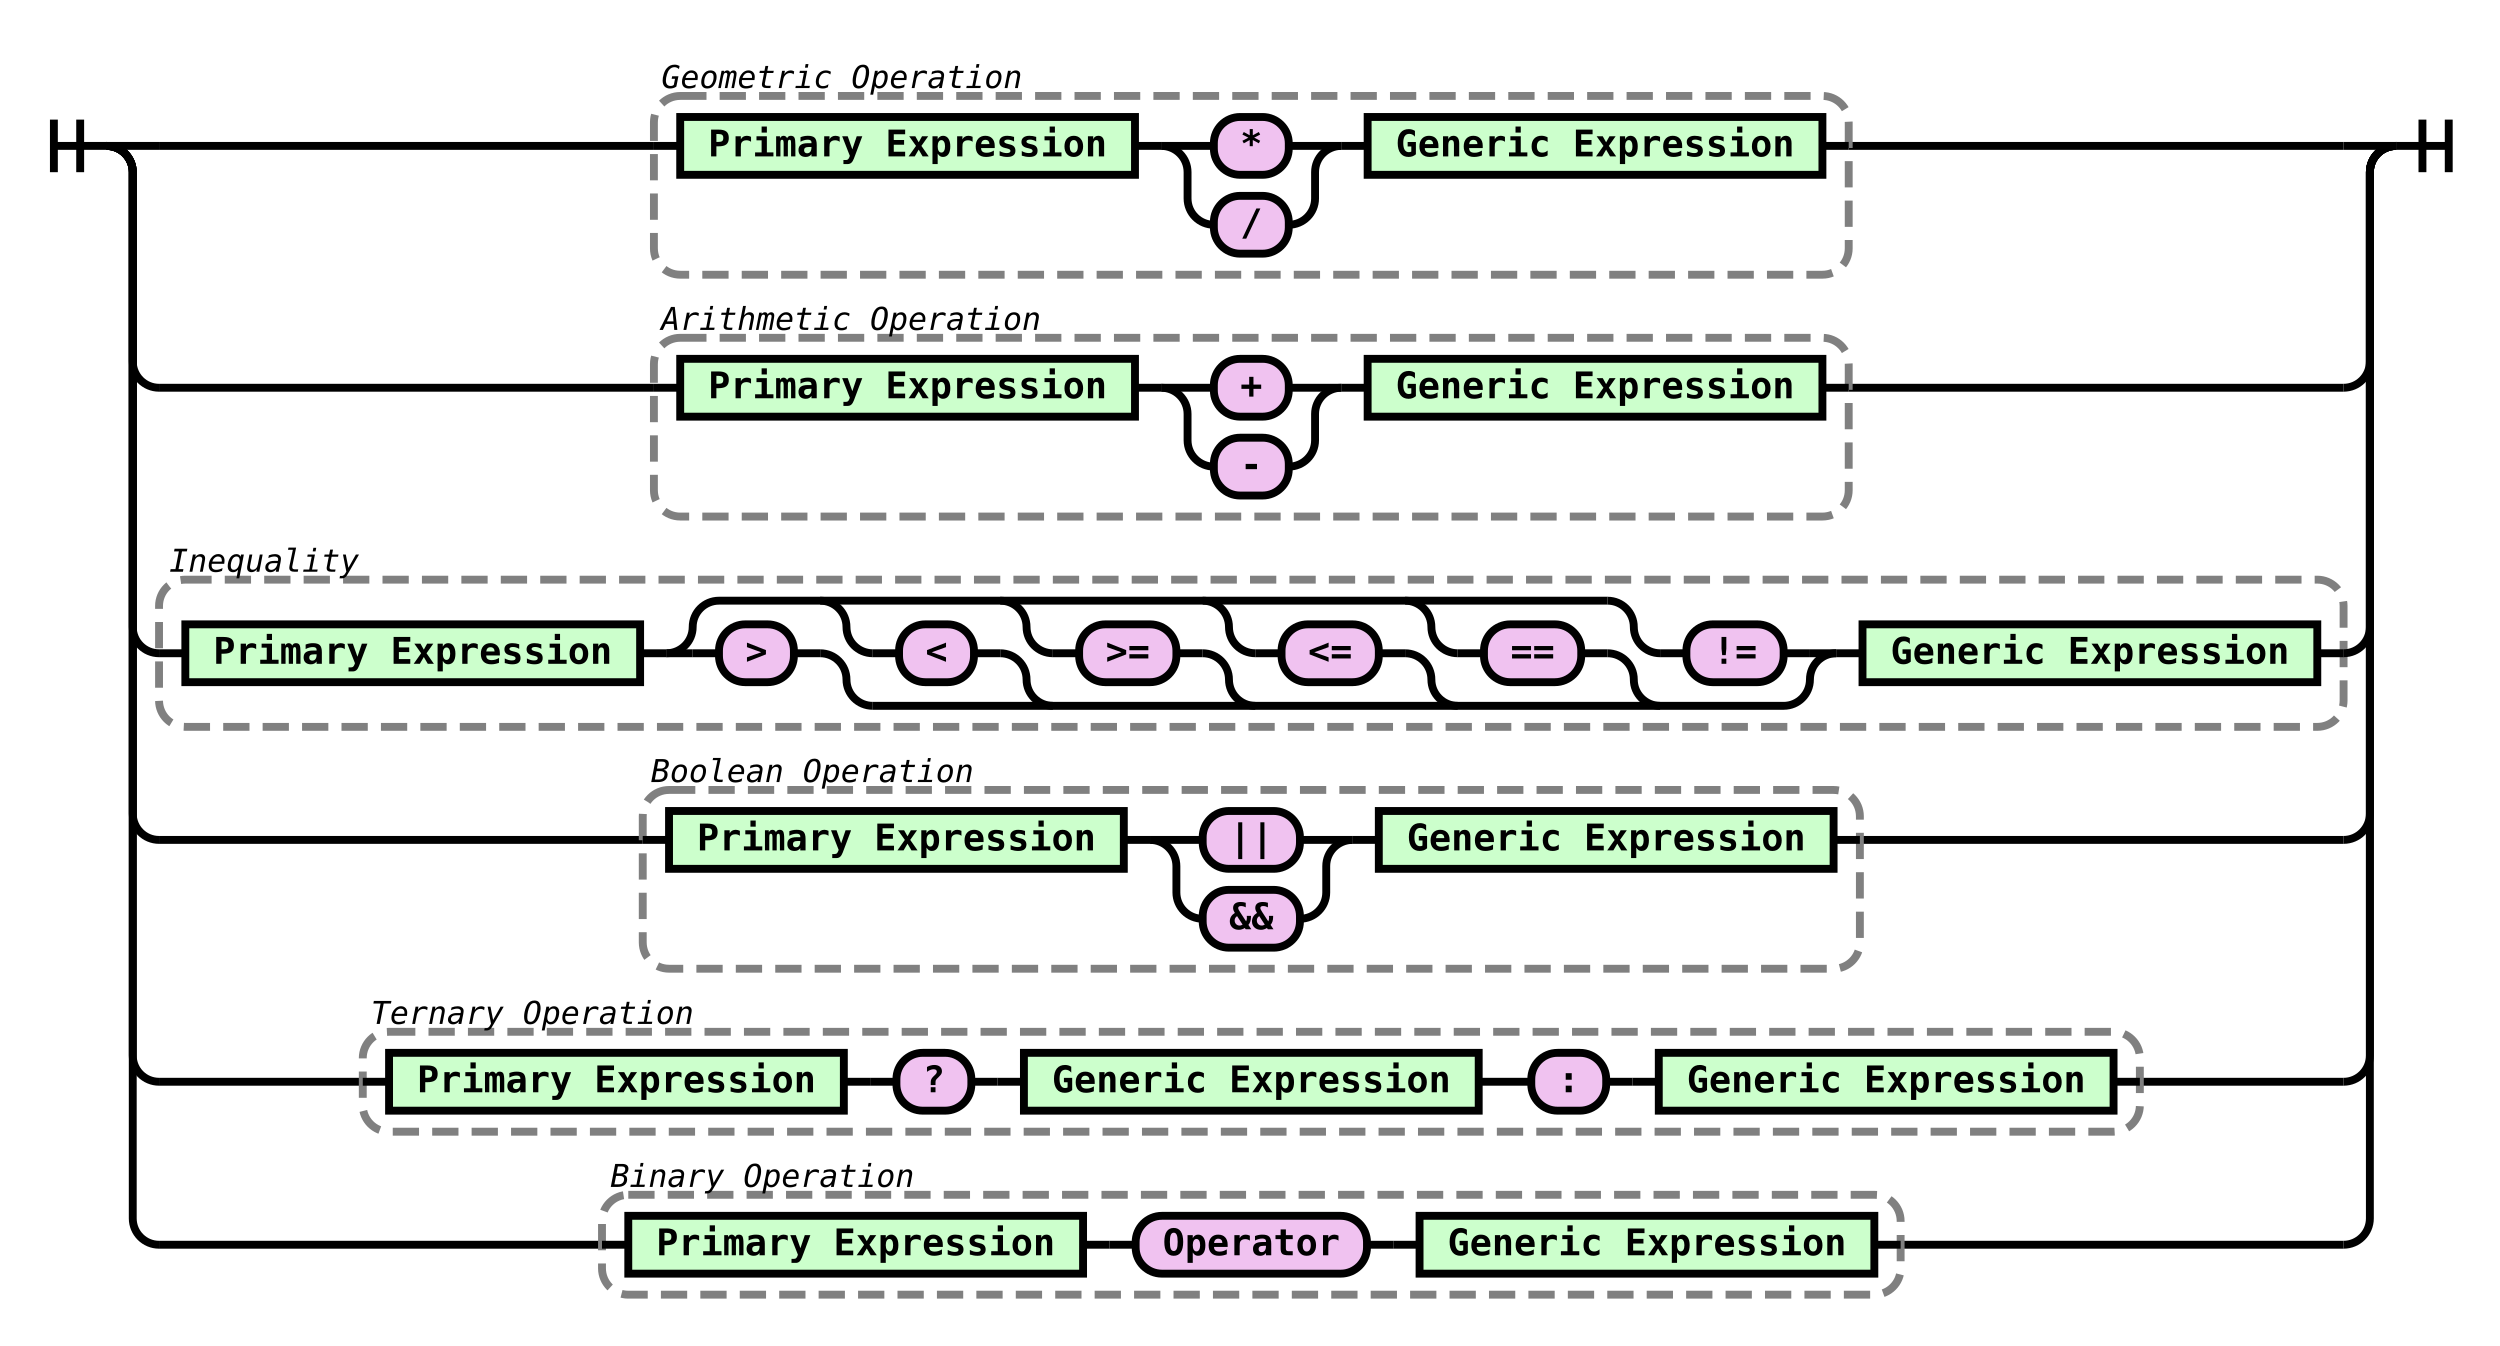
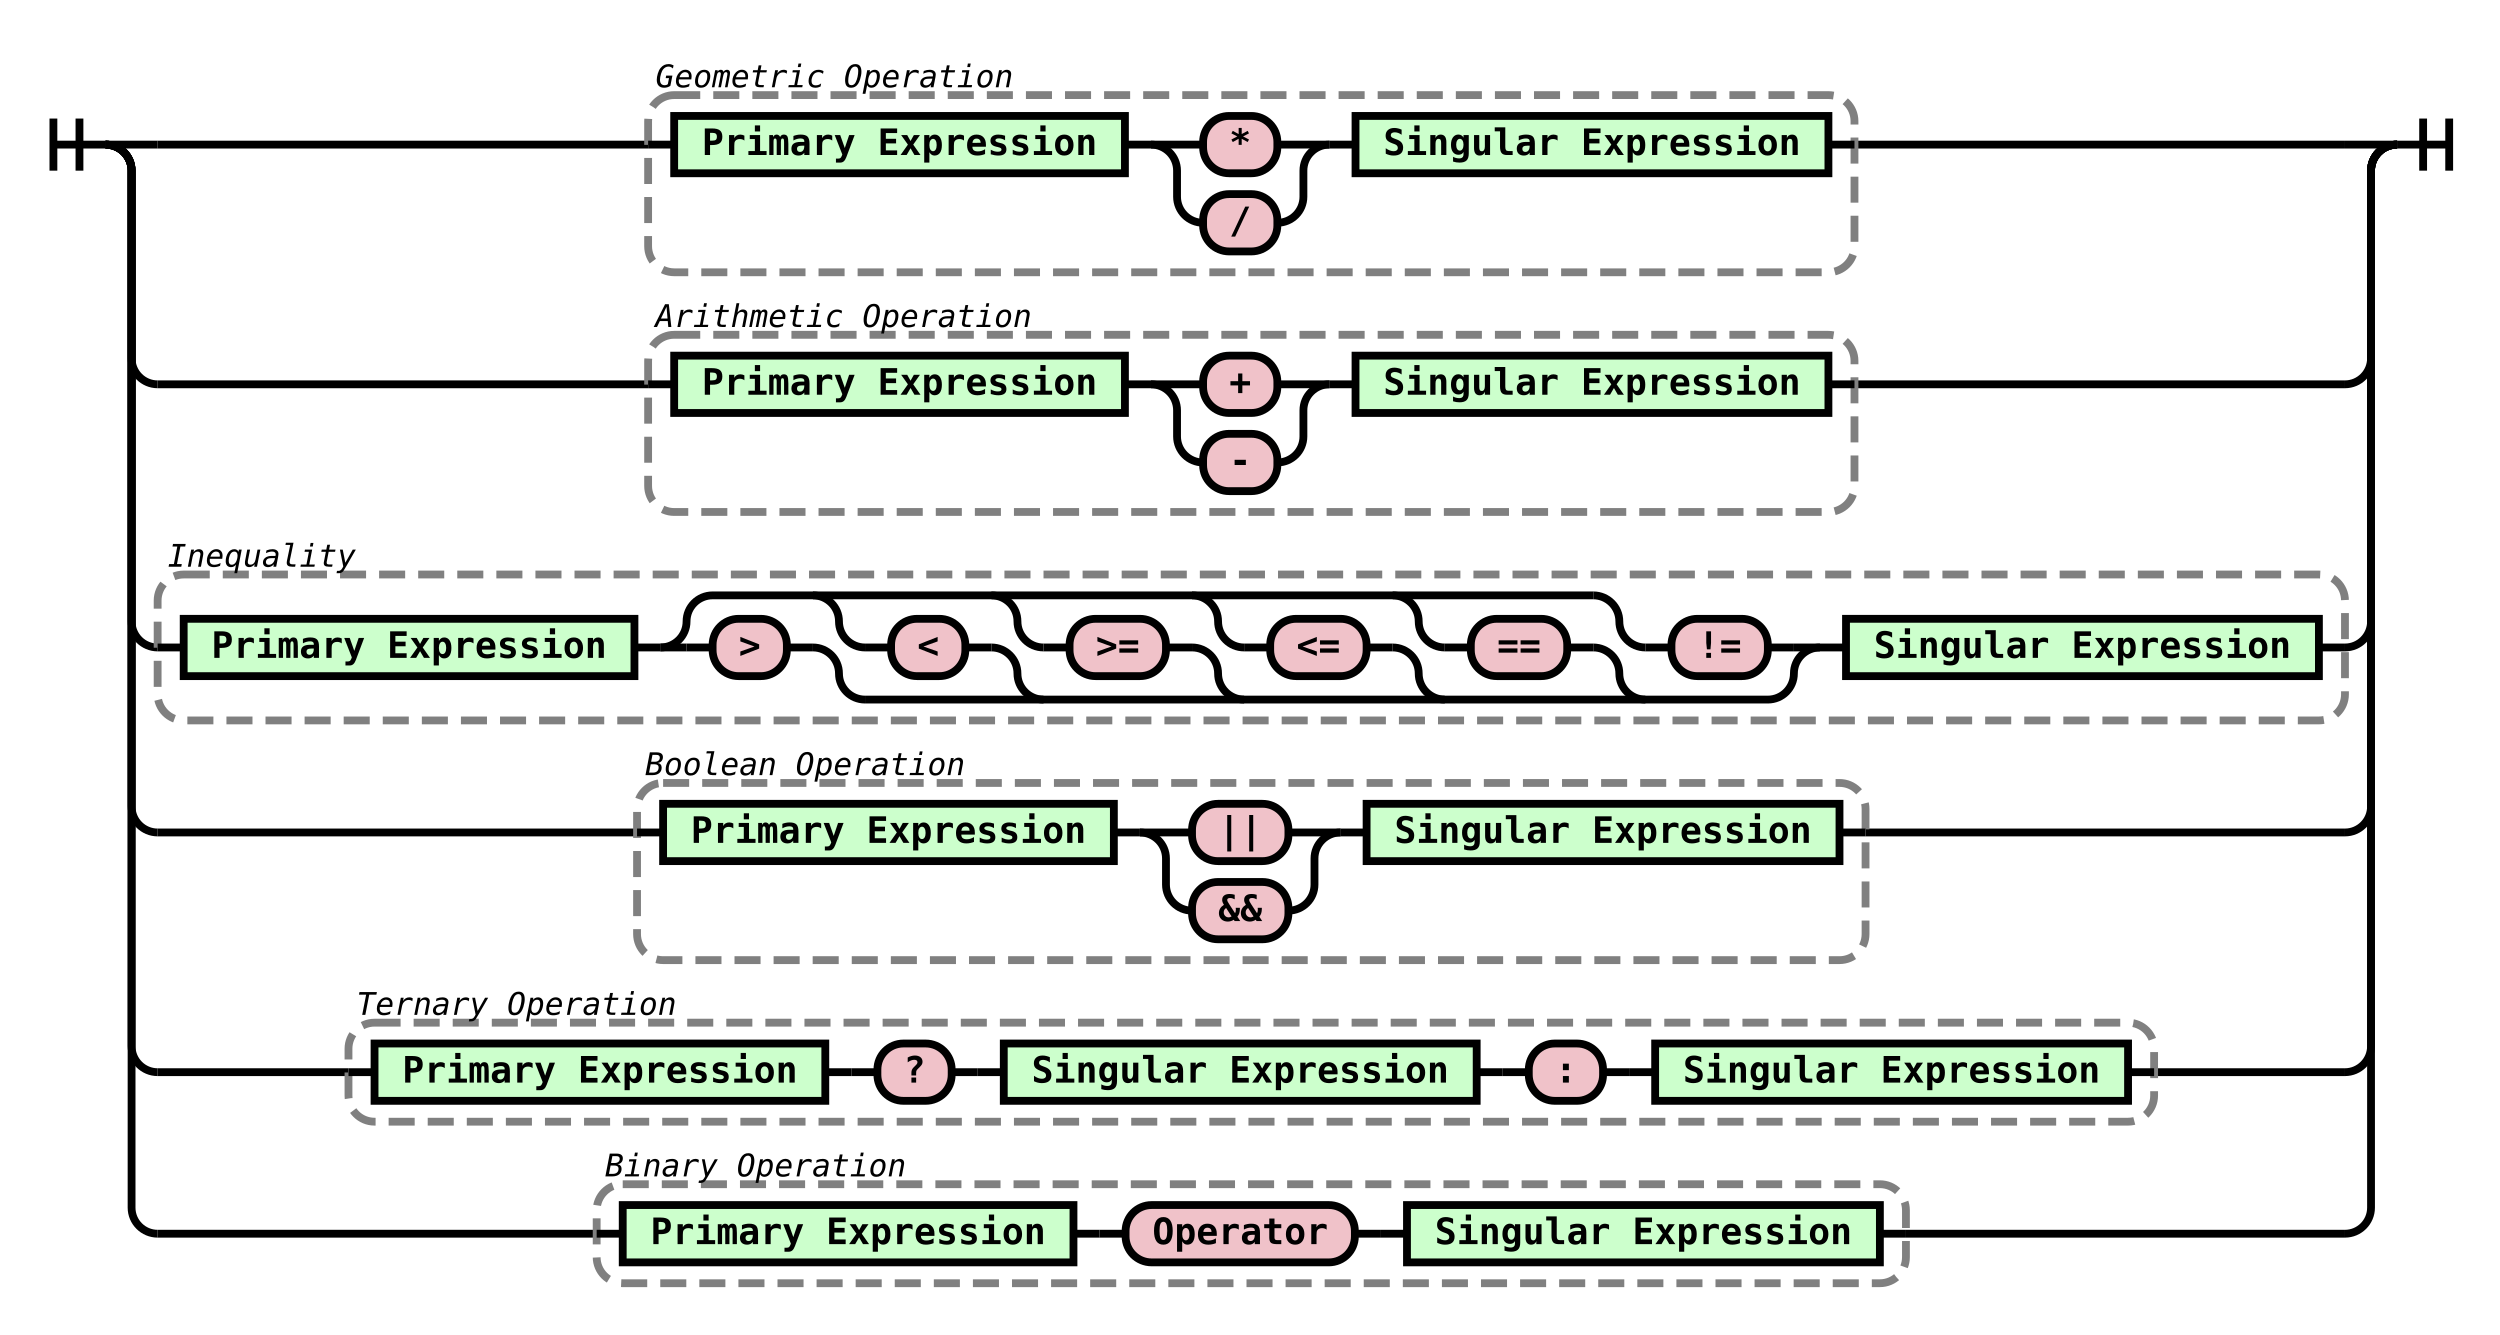
- <svg xmlns="http://www.w3.org/2000/svg" class="railroad-diagram" height="512" viewBox="0 0 951.0 512" width="951.0">
+ <svg xmlns="http://www.w3.org/2000/svg" class="railroad-diagram" height="512" viewBox="0 0 959.5 512" width="959.5">
  <g transform="translate(.5 .5)">
    <g>
      <path d="M20 45v20m10 -20v20m-10 -10h20" />
    </g>
    <g>
      <path d="M40 55h0.0" />
-       <path d="M911.0 55h0.0" />
+       <path d="M919.5 55h0.0" />
      <path d="M40.0 55h20" />
      <g>
        <path d="M60.0 55h188.25" />
-         <path d="M702.75 55h188.25" />
-         <rect class="group-box" height="68" rx="10" ry="10" width="454.5" x="248.25" y="36" />
+         <path d="M711.25 55h188.25" />
+         <rect class="group-box" height="68" rx="10" ry="10" width="463" x="248.25" y="36" />
        <g>
          <path d="M248.25 55h10.0" />
-           <path d="M692.75 55h10.0" />
+           <path d="M701.25 55h10.0" />
          <g class="non-terminal ">
            <path d="M258.25 55h0.0" />
            <path d="M431.25 55h0.0" />
            <rect height="22" width="173" x="258.25" y="44" />
            <text x="344.75" y="59">Primary Expression</text>
          </g>
          <path d="M431.25 55h10" />
          <g>
            <path d="M441.25 55h0.0" />
            <path d="M509.75 55h0.0" />
            <path d="M441.25 55h20" />
            <g class="terminal operator">
              <path d="M461.25 55h0.0" />
              <path d="M489.75 55h0.0" />
              <rect height="22" rx="10" ry="10" width="28.5" x="461.25" y="44" />
              <text x="475.5" y="59">*</text>
            </g>
            <path d="M489.75 55h20" />
            <path d="M441.25 55a10 10 0 0 1 10 10v10a10 10 0 0 0 10 10" />
            <g class="terminal operator">
              <path d="M461.25 85h0.0" />
              <path d="M489.75 85h0.0" />
              <rect height="22" rx="10" ry="10" width="28.5" x="461.25" y="74" />
              <text x="475.5" y="89">/</text>
            </g>
            <path d="M489.75 85a10 10 0 0 0 10 -10v-10a10 10 0 0 1 10 -10" />
          </g>
          <path d="M509.75 55h10" />
          <g class="non-terminal ">
            <path d="M519.75 55h0.0" />
-             <path d="M692.75 55h0.0" />
-             <rect height="22" width="173" x="519.75" y="44" />
-             <text x="606.25" y="59">Generic Expression</text>
+             <path d="M701.25 55h0.0" />
+             <rect height="22" width="181.5" x="519.75" y="44" />
+             <text x="610.5" y="59">Singular Expression</text>
          </g>
        </g>
        <g class="non-terminal ">
          <path d="M248.25 28h0.0" />
          <path d="M391.25 28h0.0" />
          <text class="comment" x="319.75" y="33">Geometric Operation</text>
        </g>
      </g>
-       <path d="M891.0 55h20" />
+       <path d="M899.5 55h20" />
      <path d="M40.0 55a10 10 0 0 1 10 10v72a10 10 0 0 0 10 10" />
      <g>
        <path d="M60.0 147h188.25" />
-         <path d="M702.75 147h188.25" />
-         <rect class="group-box" height="68" rx="10" ry="10" width="454.5" x="248.25" y="128" />
+         <path d="M711.25 147h188.25" />
+         <rect class="group-box" height="68" rx="10" ry="10" width="463" x="248.25" y="128" />
        <g>
          <path d="M248.25 147h10.0" />
-           <path d="M692.75 147h10.0" />
+           <path d="M701.25 147h10.0" />
          <g class="non-terminal ">
            <path d="M258.25 147h0.0" />
            <path d="M431.25 147h0.0" />
            <rect height="22" width="173" x="258.25" y="136" />
            <text x="344.75" y="151">Primary Expression</text>
          </g>
          <path d="M431.25 147h10" />
          <g>
            <path d="M441.25 147h0.0" />
            <path d="M509.75 147h0.0" />
            <path d="M441.25 147h20" />
            <g class="terminal operator">
              <path d="M461.25 147h0.0" />
              <path d="M489.75 147h0.0" />
              <rect height="22" rx="10" ry="10" width="28.5" x="461.25" y="136" />
              <text x="475.5" y="151">+</text>
            </g>
            <path d="M489.75 147h20" />
            <path d="M441.25 147a10 10 0 0 1 10 10v10a10 10 0 0 0 10 10" />
            <g class="terminal operator">
              <path d="M461.25 177h0.0" />
              <path d="M489.75 177h0.0" />
              <rect height="22" rx="10" ry="10" width="28.5" x="461.25" y="166" />
              <text x="475.5" y="181">-</text>
            </g>
            <path d="M489.75 177a10 10 0 0 0 10 -10v-10a10 10 0 0 1 10 -10" />
          </g>
          <path d="M509.75 147h10" />
          <g class="non-terminal ">
            <path d="M519.75 147h0.0" />
-             <path d="M692.75 147h0.0" />
-             <rect height="22" width="173" x="519.75" y="136" />
-             <text x="606.25" y="151">Generic Expression</text>
+             <path d="M701.25 147h0.0" />
+             <rect height="22" width="181.5" x="519.75" y="136" />
+             <text x="610.5" y="151">Singular Expression</text>
          </g>
        </g>
        <g class="non-terminal ">
          <path d="M248.25 120h0.0" />
          <path d="M398.25 120h0.0" />
          <text class="comment" x="323.25" y="125">Arithmetic Operation</text>
        </g>
      </g>
-       <path d="M891.0 147a10 10 0 0 0 10 -10v-72a10 10 0 0 1 10 -10" />
+       <path d="M899.5 147a10 10 0 0 0 10 -10v-72a10 10 0 0 1 10 -10" />
      <path d="M40.0 55a10 10 0 0 1 10 10v173a10 10 0 0 0 10 10" />
      <g>
        <path d="M60.0 248h0.0" />
-         <path d="M891.0 248h0.0" />
-         <rect class="group-box" height="56" rx="10" ry="10" width="831" x="60" y="220" />
+         <path d="M899.5 248h0.0" />
+         <rect class="group-box" height="56" rx="10" ry="10" width="839.5" x="60" y="220" />
        <g>
          <path d="M60.0 248h10.0" />
-           <path d="M881.0 248h10.0" />
+           <path d="M889.5 248h10.0" />
          <g class="non-terminal ">
            <path d="M70.0 248h0.0" />
            <path d="M243.0 248h0.0" />
            <rect height="22" width="173" x="70" y="237" />
            <text x="156.5" y="252">Primary Expression</text>
          </g>
          <path d="M243.0 248h10" />
          <g>
            <path d="M253.0 248h0.0" />
            <path d="M698.0 248h0.0" />
            <path d="M253.0 248a10 10 0 0 0 10 -10v0a10 10 0 0 1 10 -10h338.0" />
            <path d="M331.5 268h346.5a10 10 0 0 0 10 -10v0a10 10 0 0 1 10 -10" />
            <path d="M253.0 248h10" />
            <g class="terminal operator">
              <path d="M263.0 248h10.0" />
              <path d="M301.5 248h10.0" />
              <rect height="22" rx="10" ry="10" width="28.5" x="273" y="237" />
              <text x="287.25" y="252">&gt;</text>
            </g>
            <path d="M311.5 248a10 10 0 0 1 10 10v0a10 10 0 0 0 10 10" />
            <path d="M311.5 228a10 10 0 0 1 10 10v0a10 10 0 0 0 10 10" />
            <g class="terminal operator">
              <path d="M331.5 248h10.0" />
              <path d="M370.0 248h10.0" />
              <rect height="22" rx="10" ry="10" width="28.5" x="341.5" y="237" />
              <text x="355.75" y="252">&lt;</text>
            </g>
            <path d="M380.0 248a10 10 0 0 1 10 10v0a10 10 0 0 0 10 10" />
            <path d="M380.0 228a10 10 0 0 1 10 10v0a10 10 0 0 0 10 10" />
            <g class="terminal operator">
              <path d="M400.0 248h10.0" />
              <path d="M447.0 248h10.0" />
              <rect height="22" rx="10" ry="10" width="37" x="410" y="237" />
              <text x="428.5" y="252">&gt;=</text>
            </g>
            <path d="M457.0 248a10 10 0 0 1 10 10v0a10 10 0 0 0 10 10" />
            <path d="M457.0 228a10 10 0 0 1 10 10v0a10 10 0 0 0 10 10" />
            <g class="terminal operator">
              <path d="M477.0 248h10.0" />
              <path d="M524.0 248h10.0" />
              <rect height="22" rx="10" ry="10" width="37" x="487" y="237" />
              <text x="505.5" y="252">&lt;=</text>
            </g>
            <path d="M534.0 248a10 10 0 0 1 10 10v0a10 10 0 0 0 10 10" />
            <path d="M534.0 228a10 10 0 0 1 10 10v0a10 10 0 0 0 10 10" />
            <g class="terminal operator">
              <path d="M554.0 248h10.0" />
              <path d="M601.0 248h10.0" />
              <rect height="22" rx="10" ry="10" width="37" x="564" y="237" />
              <text x="582.5" y="252">==</text>
            </g>
            <path d="M611.0 248a10 10 0 0 1 10 10v0a10 10 0 0 0 10 10" />
            <path d="M611.0 228a10 10 0 0 1 10 10v0a10 10 0 0 0 10 10" />
            <g class="terminal operator">
              <path d="M631.0 248h10.0" />
              <path d="M678.0 248h10.0" />
              <rect height="22" rx="10" ry="10" width="37" x="641" y="237" />
              <text x="659.5" y="252">!=</text>
            </g>
            <path d="M688.0 248h10" />
          </g>
          <path d="M698.0 248h10" />
          <g class="non-terminal ">
            <path d="M708.0 248h0.0" />
-             <path d="M881.0 248h0.0" />
-             <rect height="22" width="173" x="708" y="237" />
-             <text x="794.5" y="252">Generic Expression</text>
+             <path d="M889.5 248h0.0" />
+             <rect height="22" width="181.5" x="708" y="237" />
+             <text x="798.75" y="252">Singular Expression</text>
          </g>
        </g>
        <g class="non-terminal ">
          <path d="M60.0 212h0.0" />
          <path d="M140.0 212h0.0" />
          <text class="comment" x="100" y="217">Inequality</text>
        </g>
      </g>
-       <path d="M891.0 248a10 10 0 0 0 10 -10v-173a10 10 0 0 1 10 -10" />
+       <path d="M899.5 248a10 10 0 0 0 10 -10v-173a10 10 0 0 1 10 -10" />
      <path d="M40.0 55a10 10 0 0 1 10 10v244a10 10 0 0 0 10 10" />
      <g>
        <path d="M60.0 319h184.0" />
-         <path d="M707.0 319h184.0" />
-         <rect class="group-box" height="68" rx="10" ry="10" width="463" x="244" y="300" />
+         <path d="M715.5 319h184.0" />
+         <rect class="group-box" height="68" rx="10" ry="10" width="471.5" x="244" y="300" />
        <g>
          <path d="M244.0 319h10.0" />
-           <path d="M697.0 319h10.0" />
+           <path d="M705.5 319h10.0" />
          <g class="non-terminal ">
            <path d="M254.0 319h0.0" />
            <path d="M427.0 319h0.0" />
            <rect height="22" width="173" x="254" y="308" />
            <text x="340.5" y="323">Primary Expression</text>
          </g>
          <path d="M427.0 319h10" />
          <g>
            <path d="M437.0 319h0.0" />
            <path d="M514.0 319h0.0" />
            <path d="M437.0 319h20" />
            <g class="terminal operator">
              <path d="M457.0 319h0.0" />
              <path d="M494.0 319h0.0" />
              <rect height="22" rx="10" ry="10" width="37" x="457" y="308" />
              <text x="475.5" y="323">||</text>
            </g>
            <path d="M494.0 319h20" />
            <path d="M437.0 319a10 10 0 0 1 10 10v10a10 10 0 0 0 10 10" />
            <g class="terminal operator">
              <path d="M457.0 349h0.0" />
              <path d="M494.0 349h0.0" />
              <rect height="22" rx="10" ry="10" width="37" x="457" y="338" />
              <text x="475.5" y="353">&amp;&amp;</text>
            </g>
            <path d="M494.0 349a10 10 0 0 0 10 -10v-10a10 10 0 0 1 10 -10" />
          </g>
          <path d="M514.0 319h10" />
          <g class="non-terminal ">
            <path d="M524.0 319h0.0" />
-             <path d="M697.0 319h0.0" />
-             <rect height="22" width="173" x="524" y="308" />
-             <text x="610.5" y="323">Generic Expression</text>
+             <path d="M705.5 319h0.0" />
+             <rect height="22" width="181.5" x="524" y="308" />
+             <text x="614.75" y="323">Singular Expression</text>
          </g>
        </g>
        <g class="non-terminal ">
          <path d="M244.0 292h0.0" />
          <path d="M373.0 292h0.0" />
          <text class="comment" x="308.5" y="297">Boolean Operation</text>
        </g>
      </g>
-       <path d="M891.0 319a10 10 0 0 0 10 -10v-244a10 10 0 0 1 10 -10" />
+       <path d="M899.5 319a10 10 0 0 0 10 -10v-244a10 10 0 0 1 10 -10" />
      <path d="M40.0 55a10 10 0 0 1 10 10v336a10 10 0 0 0 10 10" />
      <g>
-         <path d="M60.0 411h77.5" />
-         <path d="M813.5 411h77.5" />
-         <rect class="group-box" height="38" rx="10" ry="10" width="676" x="137.5" y="392" />
-         <g>
-           <path d="M137.5 411h10.0" />
-           <path d="M803.5 411h10.0" />
-           <g class="non-terminal ">
-             <path d="M147.5 411h0.0" />
-             <path d="M320.5 411h0.0" />
-             <rect height="22" width="173" x="147.5" y="400" />
-             <text x="234" y="415">Primary Expression</text>
-           </g>
-           <path d="M320.5 411h10" />
-           <path d="M330.5 411h10" />
+         <path d="M60.0 411h73.25" />
+         <path d="M826.25 411h73.25" />
+         <rect class="group-box" height="38" rx="10" ry="10" width="693" x="133.25" y="392" />
+         <g>
+           <path d="M133.25 411h10.0" />
+           <path d="M816.25 411h10.0" />
+           <g class="non-terminal ">
+             <path d="M143.25 411h0.0" />
+             <path d="M316.25 411h0.0" />
+             <rect height="22" width="173" x="143.25" y="400" />
+             <text x="229.75" y="415">Primary Expression</text>
+           </g>
+           <path d="M316.25 411h10" />
+           <path d="M326.25 411h10" />
          <g class="terminal operator">
-             <path d="M340.5 411h0.0" />
-             <path d="M369.0 411h0.0" />
-             <rect height="22" rx="10" ry="10" width="28.5" x="340.5" y="400" />
-             <text x="354.75" y="415">?</text>
-           </g>
-           <path d="M369.0 411h10" />
-           <path d="M379.0 411h10" />
-           <g class="non-terminal ">
-             <path d="M389.0 411h0.0" />
-             <path d="M562.0 411h0.0" />
-             <rect height="22" width="173" x="389" y="400" />
-             <text x="475.5" y="415">Generic Expression</text>
-           </g>
-           <path d="M562.0 411h10" />
-           <path d="M572.0 411h10" />
+             <path d="M336.25 411h0.0" />
+             <path d="M364.75 411h0.0" />
+             <rect height="22" rx="10" ry="10" width="28.5" x="336.25" y="400" />
+             <text x="350.5" y="415">?</text>
+           </g>
+           <path d="M364.75 411h10" />
+           <path d="M374.75 411h10" />
+           <g class="non-terminal ">
+             <path d="M384.75 411h0.0" />
+             <path d="M566.25 411h0.0" />
+             <rect height="22" width="181.5" x="384.75" y="400" />
+             <text x="475.5" y="415">Singular Expression</text>
+           </g>
+           <path d="M566.25 411h10" />
+           <path d="M576.25 411h10" />
          <g class="terminal operator">
-             <path d="M582.0 411h0.0" />
-             <path d="M610.5 411h0.0" />
-             <rect height="22" rx="10" ry="10" width="28.5" x="582" y="400" />
-             <text x="596.25" y="415">:</text>
-           </g>
-           <path d="M610.5 411h10" />
-           <path d="M620.5 411h10" />
-           <g class="non-terminal ">
-             <path d="M630.5 411h0.0" />
-             <path d="M803.5 411h0.0" />
-             <rect height="22" width="173" x="630.5" y="400" />
-             <text x="717" y="415">Generic Expression</text>
-           </g>
-         </g>
-         <g class="non-terminal ">
-           <path d="M137.5 384h0.0" />
-           <path d="M266.5 384h0.0" />
-           <text class="comment" x="202" y="389">Ternary Operation</text>
-         </g>
-       </g>
-       <path d="M891.0 411a10 10 0 0 0 10 -10v-336a10 10 0 0 1 10 -10" />
+             <path d="M586.25 411h0.0" />
+             <path d="M614.75 411h0.0" />
+             <rect height="22" rx="10" ry="10" width="28.5" x="586.25" y="400" />
+             <text x="600.5" y="415">:</text>
+           </g>
+           <path d="M614.75 411h10" />
+           <path d="M624.75 411h10" />
+           <g class="non-terminal ">
+             <path d="M634.75 411h0.0" />
+             <path d="M816.25 411h0.0" />
+             <rect height="22" width="181.5" x="634.75" y="400" />
+             <text x="725.5" y="415">Singular Expression</text>
+           </g>
+         </g>
+         <g class="non-terminal ">
+           <path d="M133.25 384h0.0" />
+           <path d="M262.25 384h0.0" />
+           <text class="comment" x="197.75" y="389">Ternary Operation</text>
+         </g>
+       </g>
+       <path d="M899.5 411a10 10 0 0 0 10 -10v-336a10 10 0 0 1 10 -10" />
      <path d="M40.0 55a10 10 0 0 1 10 10v398a10 10 0 0 0 10 10" />
      <g>
        <path d="M60.0 473h168.5" />
-         <path d="M722.5 473h168.5" />
-         <rect class="group-box" height="38" rx="10" ry="10" width="494" x="228.5" y="454" />
+         <path d="M731.0 473h168.5" />
+         <rect class="group-box" height="38" rx="10" ry="10" width="502.5" x="228.5" y="454" />
        <g>
          <path d="M228.5 473h10.0" />
-           <path d="M712.5 473h10.0" />
+           <path d="M721.0 473h10.0" />
          <g class="non-terminal ">
            <path d="M238.5 473h0.0" />
            <path d="M411.5 473h0.0" />
            <rect height="22" width="173" x="238.5" y="462" />
            <text x="325" y="477">Primary Expression</text>
          </g>
          <path d="M411.5 473h10" />
          <path d="M421.5 473h10" />
          <g class="terminal operator">
            <path d="M431.5 473h0.0" />
            <path d="M519.5 473h0.0" />
            <rect height="22" rx="10" ry="10" width="88" x="431.5" y="462" />
            <text x="475.5" y="477">Operator</text>
          </g>
          <path d="M519.5 473h10" />
          <path d="M529.5 473h10" />
          <g class="non-terminal ">
            <path d="M539.5 473h0.0" />
-             <path d="M712.5 473h0.0" />
-             <rect height="22" width="173" x="539.5" y="462" />
-             <text x="626" y="477">Generic Expression</text>
+             <path d="M721.0 473h0.0" />
+             <rect height="22" width="181.5" x="539.5" y="462" />
+             <text x="630.25" y="477">Singular Expression</text>
          </g>
        </g>
        <g class="non-terminal ">
          <path d="M228.5 446h0.0" />
          <path d="M350.5 446h0.0" />
          <text class="comment" x="289.5" y="451">Binary Operation</text>
        </g>
      </g>
-       <path d="M891.0 473a10 10 0 0 0 10 -10v-398a10 10 0 0 1 10 -10" />
+       <path d="M899.5 473a10 10 0 0 0 10 -10v-398a10 10 0 0 1 10 -10" />
    </g>
-     <path d="M 911.0 55 h 20 m -10 -10 v 20 m 10 -20 v 20" />
+     <path d="M 919.5 55 h 20 m -10 -10 v 20 m 10 -20 v 20" />
  </g>
  <style>/*  */
	svg.railroad-diagram {
		background-color:hsl(30,20%,95%);
	}
	svg.railroad-diagram path {
		stroke-width:3;
		stroke:black;
		fill:rgba(0,0,0,0);
	}
	svg.railroad-diagram text {
		font:bold 14px monospace;
		text-anchor:middle;
	}
	svg.railroad-diagram text.label{
		text-anchor:start;
	}
	svg.railroad-diagram text.comment{
		font:italic 12px monospace;
	}
	svg.railroad-diagram rect{
		stroke-width:3;
		stroke:black;
		fill:hsl(120,100%,90%);
	}
	svg.railroad-diagram rect.group-box {
		stroke: gray;
		stroke-dasharray: 10 5;
		fill: none;
	}
        svg.railroad-diagram .identifier &gt; rect {
          fill: hsl(210, 80%, 85%);
        }
        svg.railroad-diagram .literal &gt; rect {
          fill: hsl(60, 80%, 85%);
        }
        svg.railroad-diagram .operator &gt; rect {
-           fill: hsl(300, 60%, 85%);
+           fill: hsl(350, 60%, 85%);
        }
        svg.railroad-diagram .separator &gt; rect {
          fill: hsl(30, 70%, 85%);
        }

/*  */
</style>
</svg>
